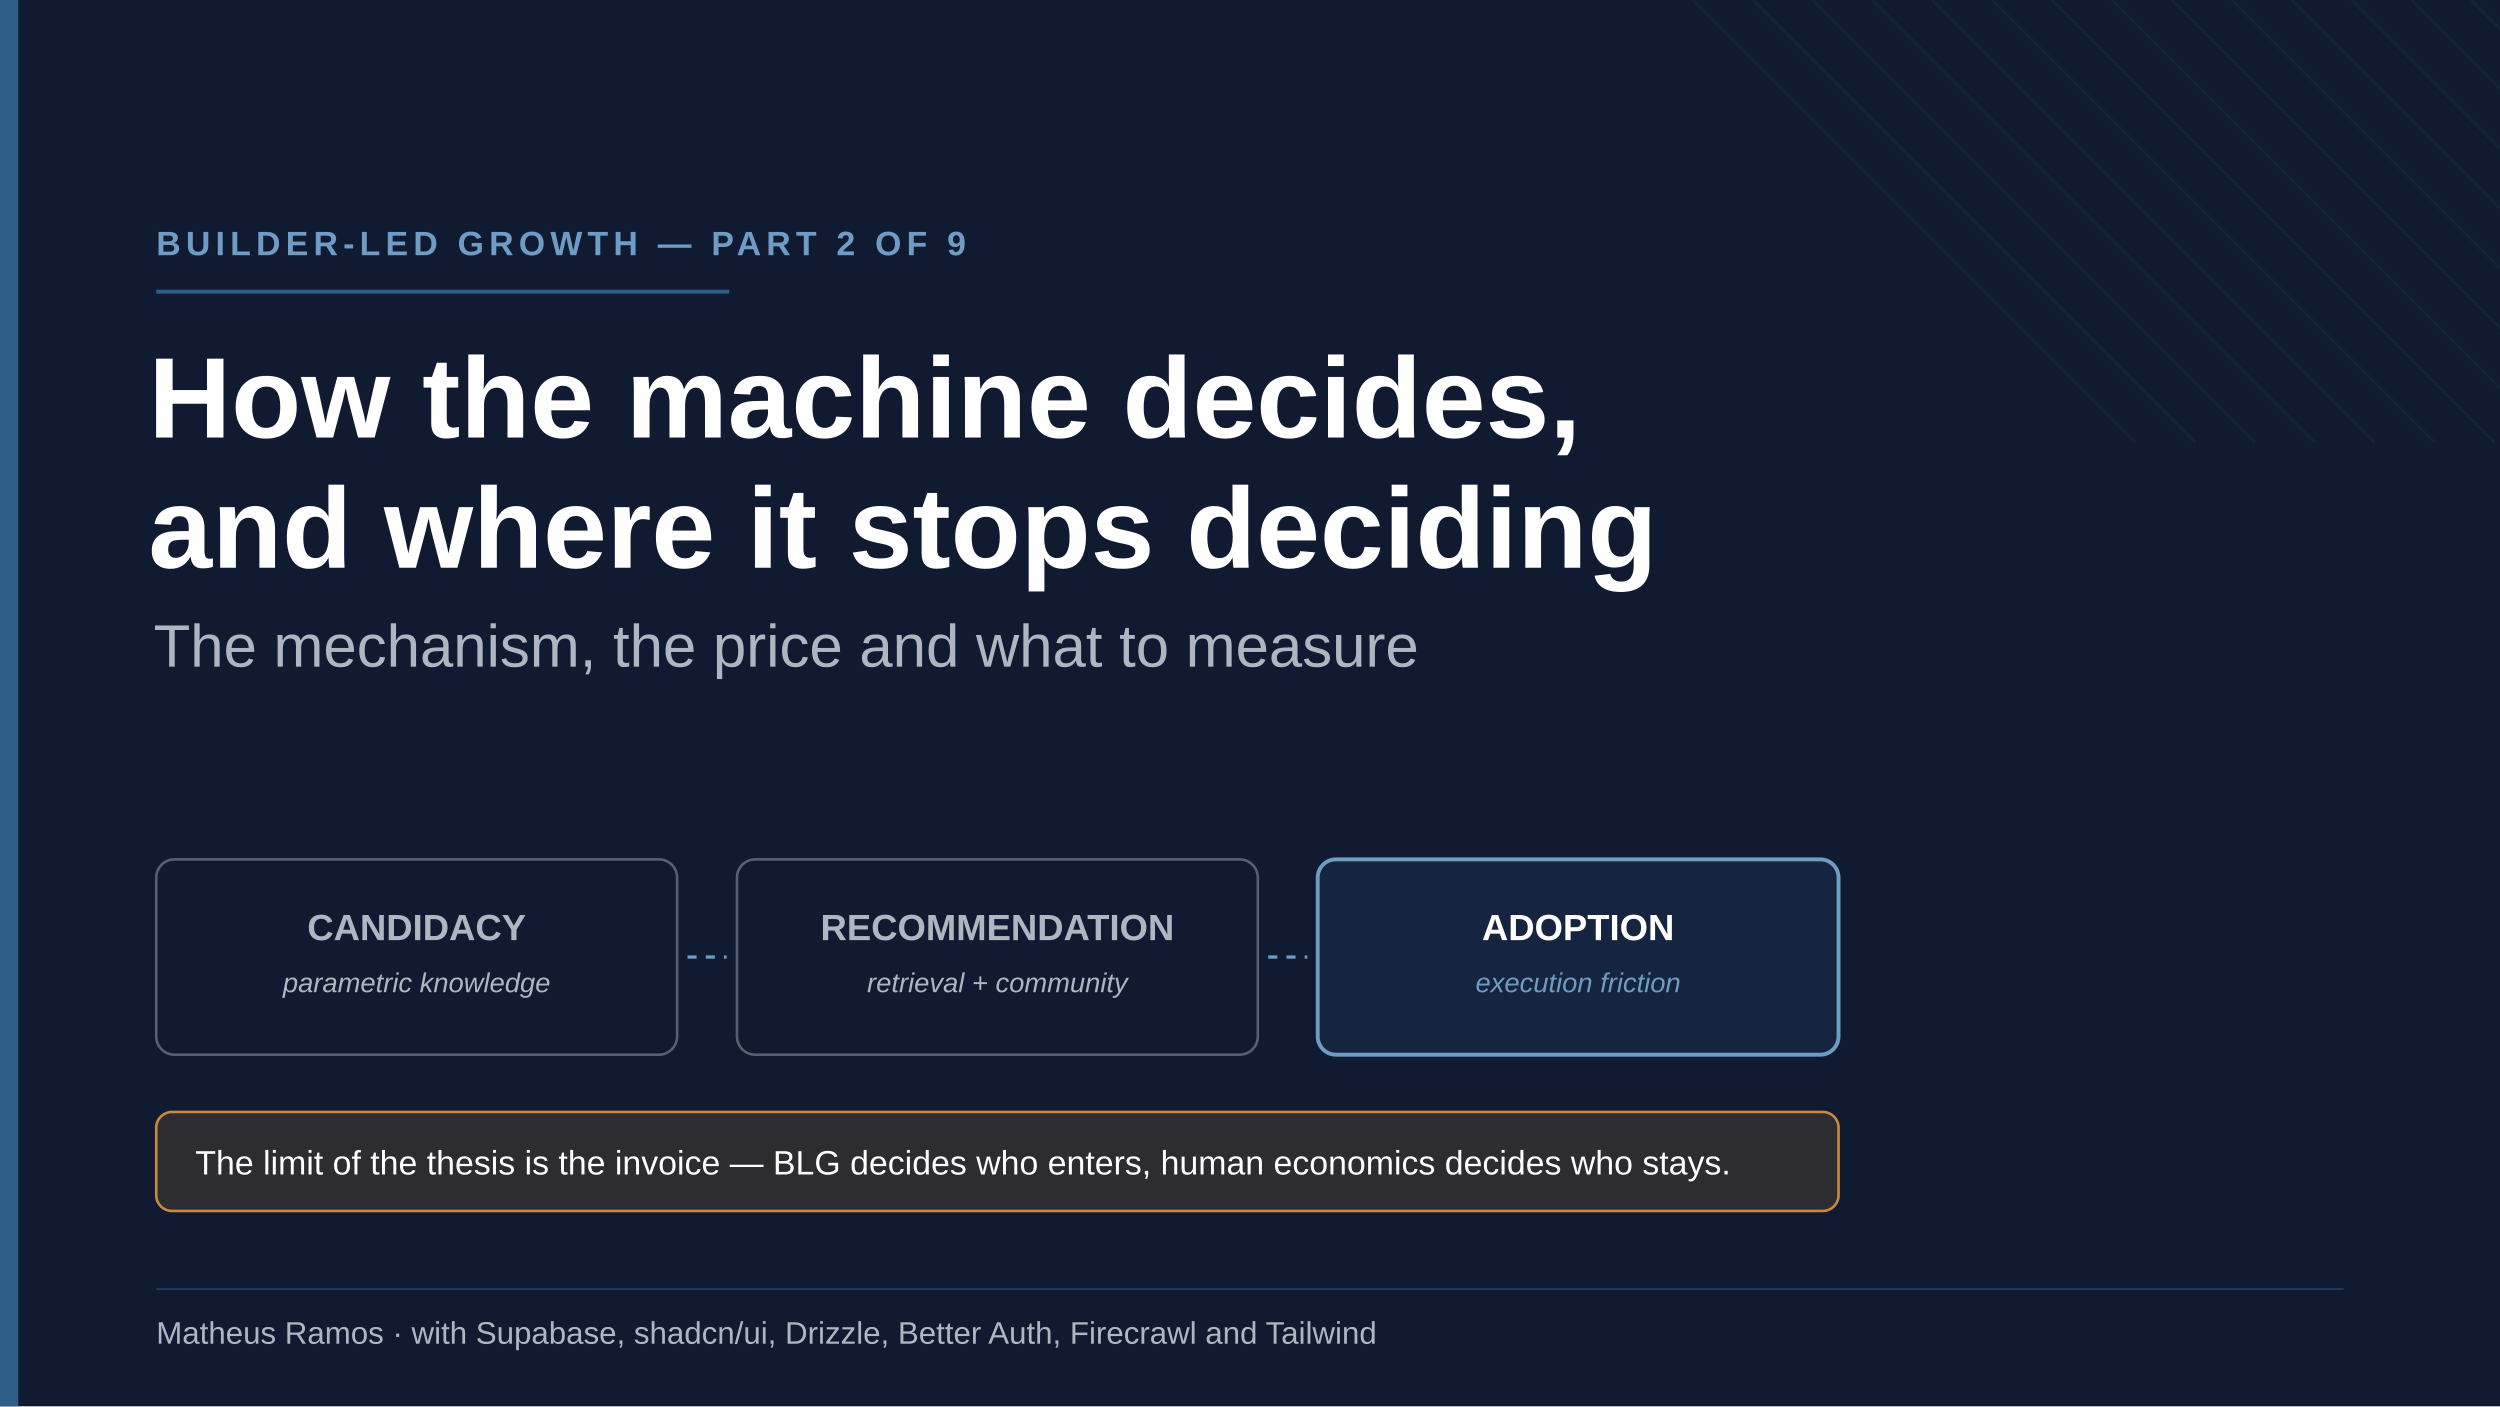
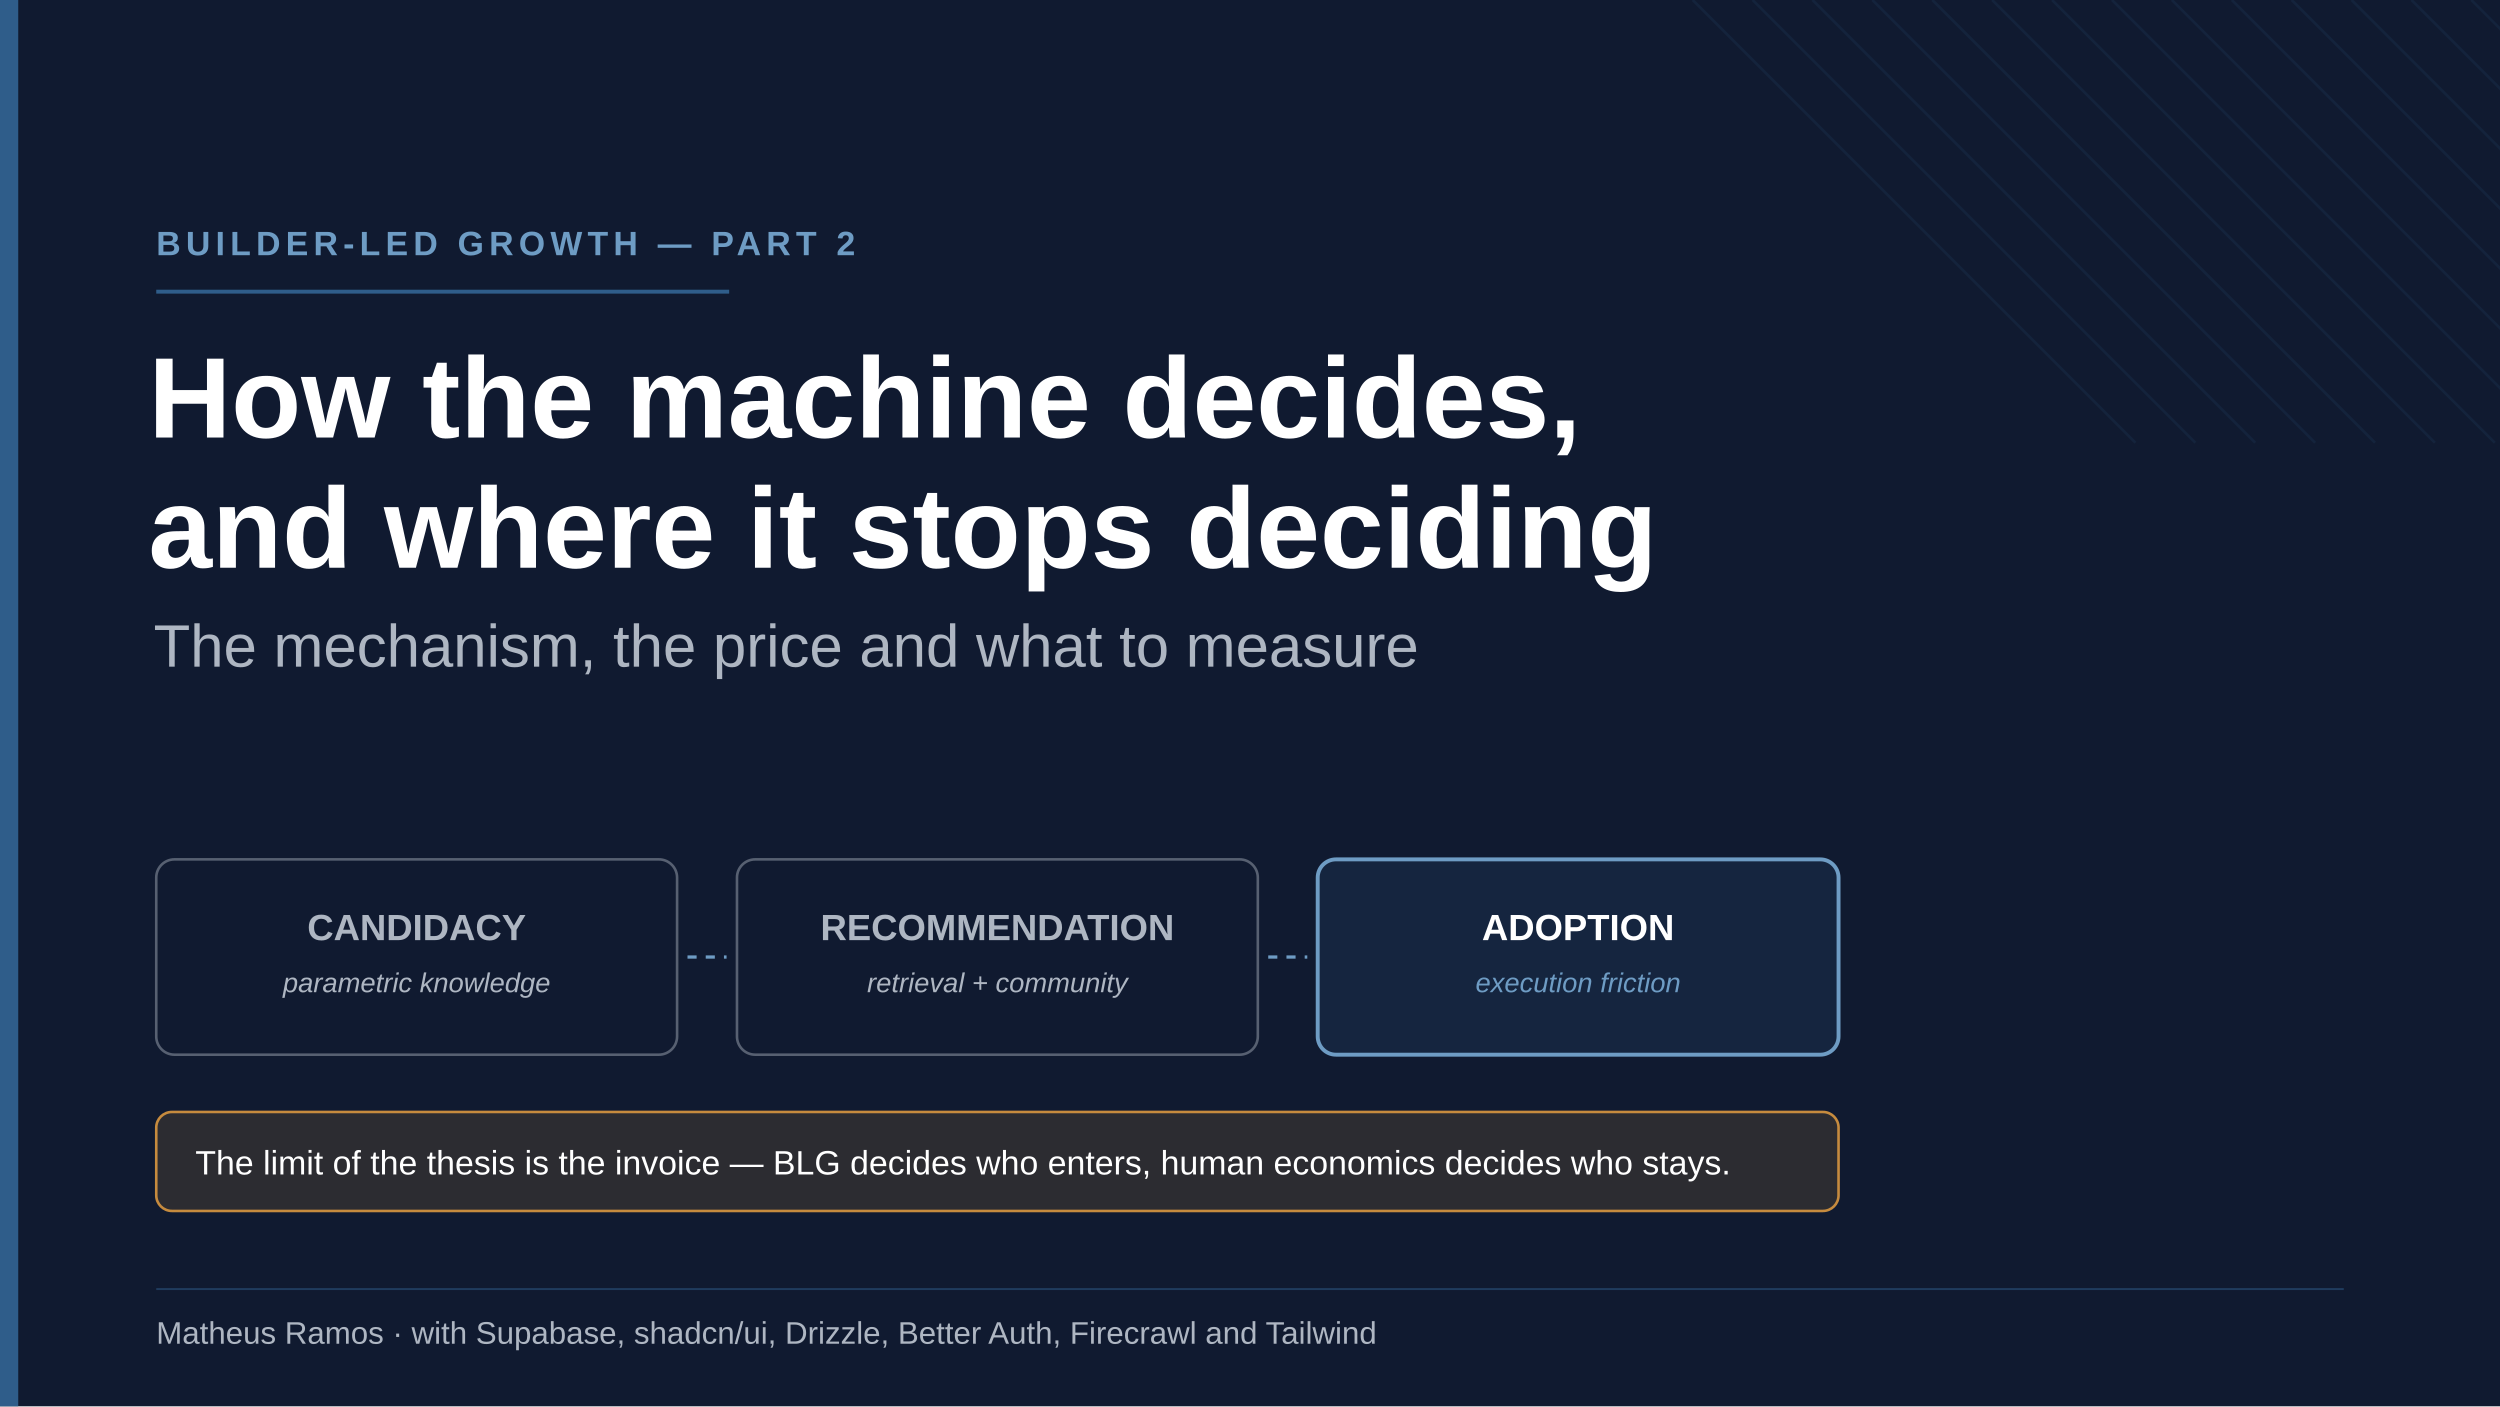
<svg xmlns="http://www.w3.org/2000/svg" width="1920" height="1080" viewBox="0 0 1920 1080">
  <rect width="1920" height="1080" fill="#101A30" />
  <line x1="1300" y1="0" x2="1640" y2="340" stroke="#2F5D8A" stroke-opacity="0.14" stroke-width="2" />
  <line x1="1346" y1="0" x2="1686" y2="340" stroke="#2F5D8A" stroke-opacity="0.14" stroke-width="2" />
  <line x1="1392" y1="0" x2="1732" y2="340" stroke="#2F5D8A" stroke-opacity="0.14" stroke-width="2" />
  <line x1="1438" y1="0" x2="1778" y2="340" stroke="#2F5D8A" stroke-opacity="0.14" stroke-width="2" />
  <line x1="1484" y1="0" x2="1824" y2="340" stroke="#2F5D8A" stroke-opacity="0.14" stroke-width="2" />
  <line x1="1530" y1="0" x2="1870" y2="340" stroke="#2F5D8A" stroke-opacity="0.14" stroke-width="2" />
  <line x1="1576" y1="0" x2="1916" y2="340" stroke="#2F5D8A" stroke-opacity="0.14" stroke-width="2" />
  <line x1="1622" y1="0" x2="1962" y2="340" stroke="#2F5D8A" stroke-opacity="0.14" stroke-width="2" />
  <line x1="1668" y1="0" x2="2008" y2="340" stroke="#2F5D8A" stroke-opacity="0.14" stroke-width="2" />
  <line x1="1714" y1="0" x2="2054" y2="340" stroke="#2F5D8A" stroke-opacity="0.14" stroke-width="2" />
  <line x1="1760" y1="0" x2="2100" y2="340" stroke="#2F5D8A" stroke-opacity="0.14" stroke-width="2" />
  <line x1="1806" y1="0" x2="2146" y2="340" stroke="#2F5D8A" stroke-opacity="0.14" stroke-width="2" />
  <line x1="1852" y1="0" x2="2192" y2="340" stroke="#2F5D8A" stroke-opacity="0.14" stroke-width="2" />
  <line x1="1898" y1="0" x2="2238" y2="340" stroke="#2F5D8A" stroke-opacity="0.14" stroke-width="2" />
  <rect x="0" y="0" width="14" height="1080" fill="#2F5D8A" />
-   <text x="120" y="196" font-family="Liberation Sans, Arial, sans-serif" font-size="26" font-weight="700" fill="#6E9CC4" letter-spacing="4">BUILDER-LED GROWTH — PART 2 OF 9</text>
+   <text x="120" y="196" font-family="Liberation Sans, Arial, sans-serif" font-size="26" font-weight="700" fill="#6E9CC4" letter-spacing="4">BUILDER-LED GROWTH — PART 2</text>
  <line x1="120" y1="224" x2="560" y2="224" stroke="#2F5D8A" stroke-width="3" />
  <text x="114" y="336" font-family="Liberation Sans, Arial, sans-serif" font-size="88" font-weight="700" font-style="normal" fill="#FFFFFF" text-anchor="start">How the machine decides,</text>
  <text x="114" y="436" font-family="Liberation Sans, Arial, sans-serif" font-size="88" font-weight="700" font-style="normal" fill="#FFFFFF" text-anchor="start">and where it stops deciding</text>
  <text x="118" y="512" font-family="Liberation Sans, Arial, sans-serif" font-size="46" font-weight="400" font-style="normal" fill="#AEB6C2" text-anchor="start">The mechanism, the price and what to measure</text>
  <rect x="120" y="660" width="400" height="150" rx="14" fill="none" fill-opacity="0" stroke="#AEB6C2" stroke-opacity="0.45" stroke-width="2" />
  <text x="320.0" y="722" font-family="Liberation Sans, Arial, sans-serif" font-size="28" font-weight="700" font-style="normal" fill="#AEB6C2" text-anchor="middle">CANDIDACY</text>
  <text x="320.0" y="762" font-family="Liberation Sans, Arial, sans-serif" font-size="21" font-weight="400" font-style="italic" fill="#AEB6C2" text-anchor="middle">parametric knowledge</text>
  <line x1="528" y1="735.0" x2="558" y2="735.0" stroke="#6E9CC4" stroke-width="2.5" stroke-dasharray="7,7" />
  <rect x="566" y="660" width="400" height="150" rx="14" fill="none" fill-opacity="0" stroke="#AEB6C2" stroke-opacity="0.45" stroke-width="2" />
  <text x="766.0" y="722" font-family="Liberation Sans, Arial, sans-serif" font-size="28" font-weight="700" font-style="normal" fill="#AEB6C2" text-anchor="middle">RECOMMENDATION</text>
  <text x="766.0" y="762" font-family="Liberation Sans, Arial, sans-serif" font-size="21" font-weight="400" font-style="italic" fill="#AEB6C2" text-anchor="middle">retrieval + community</text>
  <line x1="974" y1="735.0" x2="1004" y2="735.0" stroke="#6E9CC4" stroke-width="2.5" stroke-dasharray="7,7" />
  <rect x="1012" y="660" width="400" height="150" rx="14" fill="#2F5D8A" fill-opacity="0.18" stroke="#6E9CC4" stroke-opacity="1" stroke-width="3" />
  <text x="1212.0" y="722" font-family="Liberation Sans, Arial, sans-serif" font-size="28" font-weight="700" font-style="normal" fill="#FFFFFF" text-anchor="middle">ADOPTION</text>
  <text x="1212.0" y="762" font-family="Liberation Sans, Arial, sans-serif" font-size="21" font-weight="400" font-style="italic" fill="#6E9CC4" text-anchor="middle">execution friction</text>
  <rect x="120" y="854" width="1292" height="76" rx="12" fill="#C68B3E" fill-opacity="0.16" stroke="#C68B3E" stroke-width="2" />
  <text x="150" y="902" font-family="Liberation Sans, Arial, sans-serif" font-size="26" font-weight="400" font-style="normal" fill="#FFFFFF" text-anchor="start">The limit of the thesis is the invoice — BLG decides who enters, human economics decides who stays.</text>
  <line x1="120" y1="990" x2="1800" y2="990" stroke="#2F5D8A" stroke-opacity="0.5" stroke-width="1.5" />
  <text x="120" y="1032" font-family="Liberation Sans, Arial, sans-serif" font-size="24" font-weight="400" font-style="normal" fill="#AEB6C2" text-anchor="start">Matheus Ramos · with Supabase, shadcn/ui, Drizzle, Better Auth, Firecrawl and Tailwind</text>
</svg>
